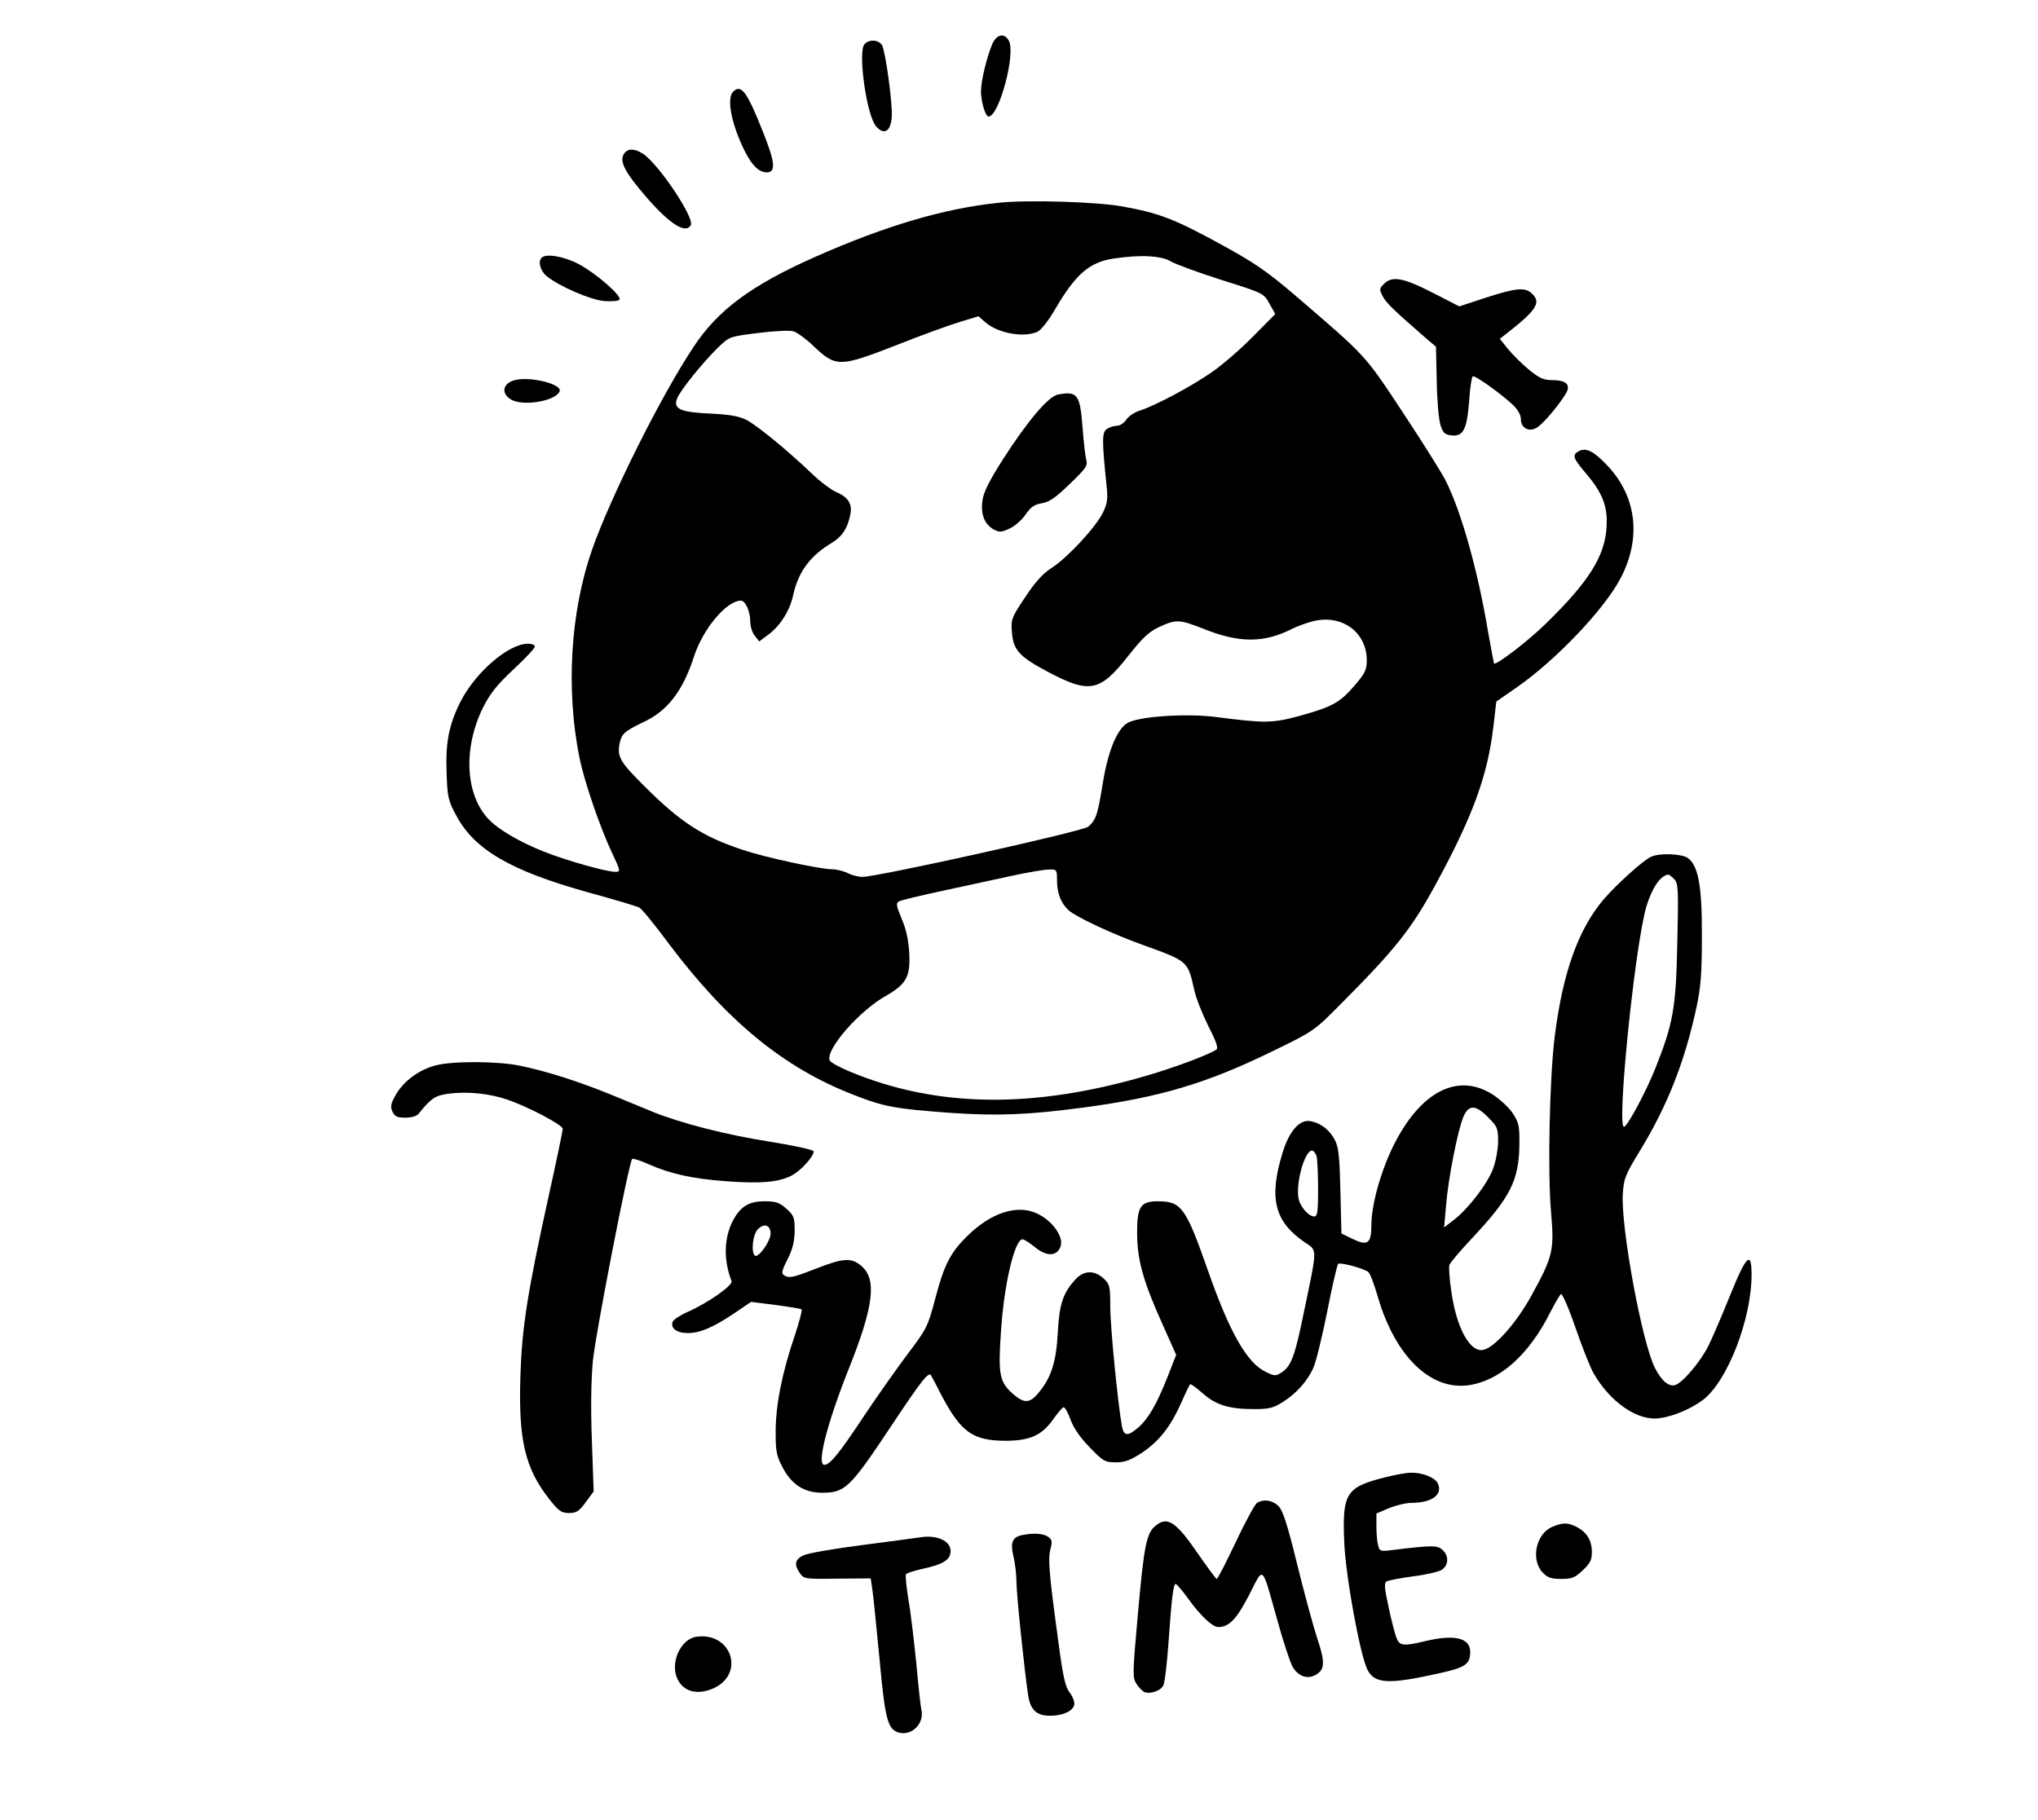
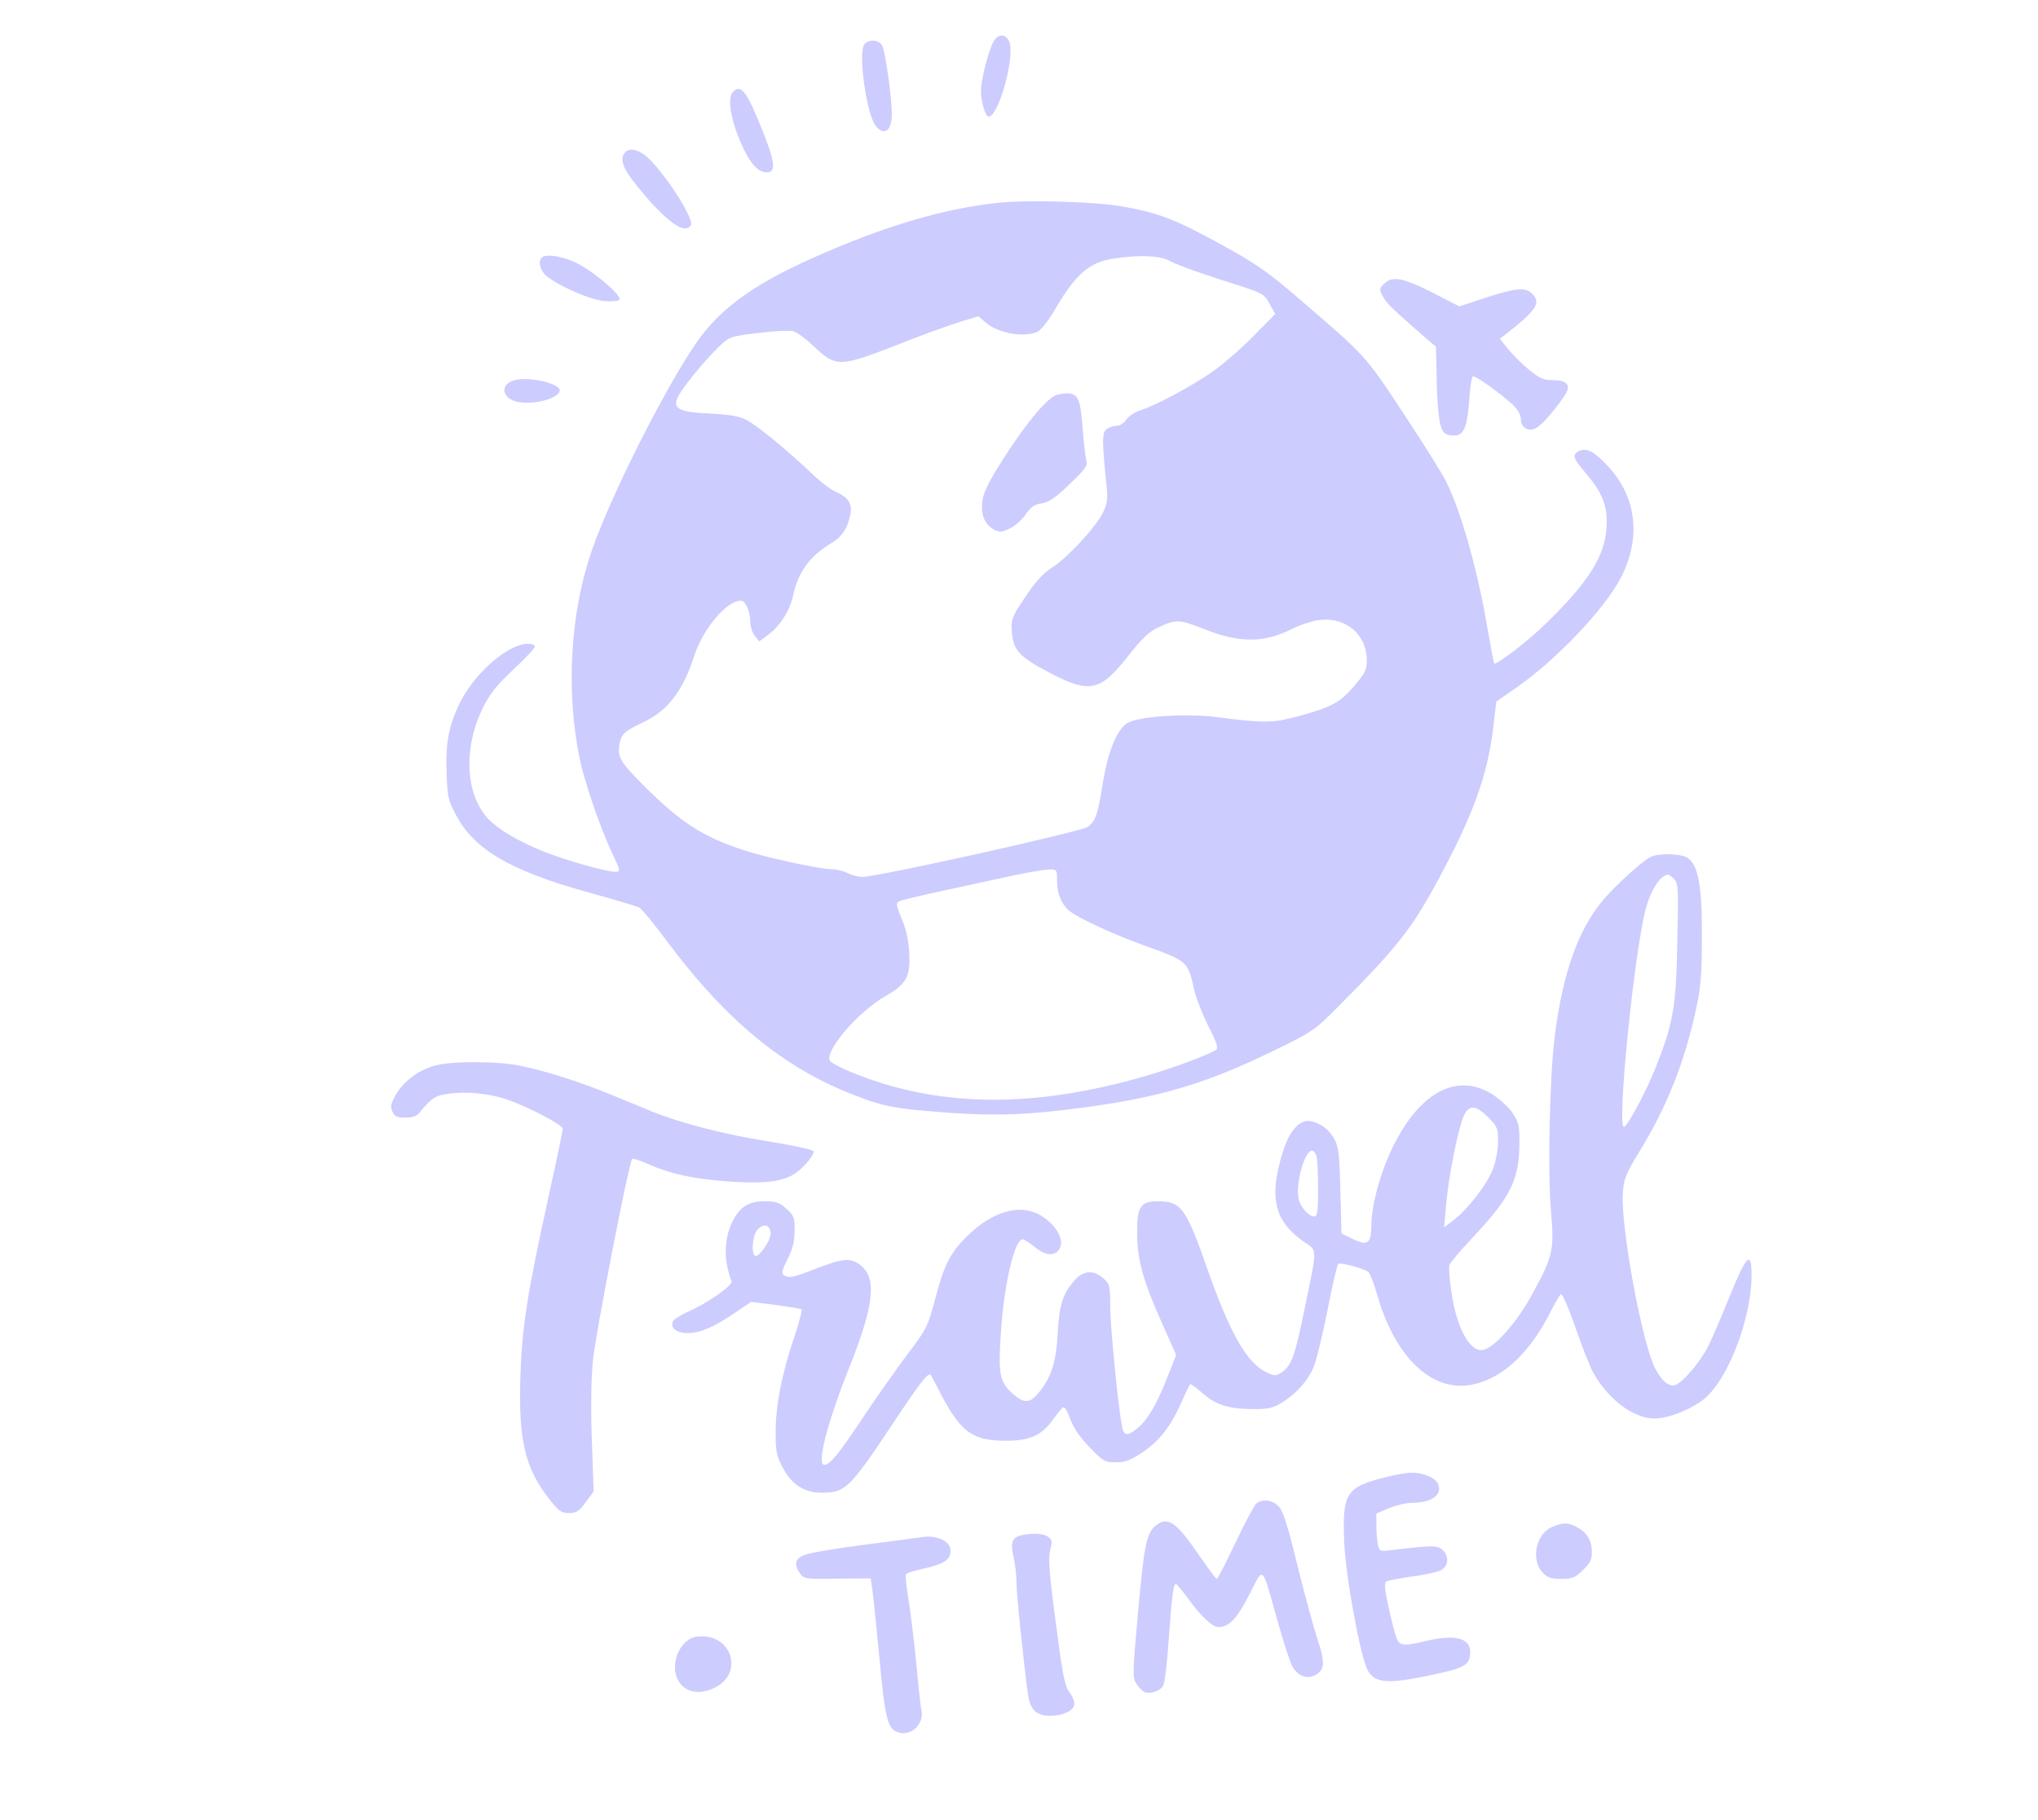
<svg xmlns="http://www.w3.org/2000/svg" version="1.0" width="804pt" height="718pt" viewBox="0 0 804 718" preserveAspectRatio="xMidYMid meet">
-   <g transform="translate(0,718) scale(0.1,-0.1)" fill="#000000" stroke="none">
+   <g transform="translate(0,718) scale(0.1,-0.1)" fill="#ccccff" stroke="none">
    <path d="M3914 7005 c-22 -54 -44 -145 -44 -186 0 -41 18 -99 30 -99 41 0 108 248 80 299 -17 33 -49 26 -66 -14z" />
    <path d="M3410 7005 c-26 -32 9 -281 46 -323 31 -37 58 -21 62 36 4 49 -24 256 -38 283 -13 23 -53 25 -70 4z" />
    <path d="M2892 6818 c-27 -27 -5 -133 47 -236 29 -57 56 -82 86 -82 37 0 33 40 -16 162 -62 156 -85 188 -117 156z" />
    <path d="M2460 6570 c-16 -29 7 -72 90 -168 91 -105 154 -146 175 -111 17 27 -125 240 -188 282 -35 23 -64 22 -77 -3z" />
    <path d="M3940 6380 c-217 -23 -445 -90 -725 -214 -250 -111 -383 -209 -479 -355 -129 -194 -328 -593 -401 -802 -85 -245 -103 -550 -49 -819 19 -93 79 -269 127 -372 36 -76 36 -78 14 -78 -35 0 -195 45 -282 80 -94 37 -179 87 -217 127 -92 96 -102 279 -23 440 28 56 54 89 120 151 47 44 85 84 85 91 0 6 -12 11 -27 11 -77 0 -208 -113 -267 -230 -46 -92 -59 -162 -54 -284 3 -92 7 -107 38 -164 72 -135 215 -218 520 -303 102 -28 193 -55 202 -60 10 -5 62 -69 116 -142 230 -306 454 -490 727 -596 124 -49 167 -56 383 -72 189 -13 309 -8 527 21 299 40 483 94 745 222 165 80 165 81 270 187 220 221 280 298 378 479 142 262 200 420 223 611 l12 103 81 56 c155 108 346 309 409 430 83 158 64 321 -50 443 -54 58 -85 74 -114 59 -28 -15 -24 -27 26 -86 67 -78 88 -132 83 -213 -6 -115 -71 -218 -241 -383 -69 -68 -195 -164 -203 -156 -1 2 -12 60 -24 128 -40 239 -105 471 -167 594 -14 28 -89 148 -167 266 -154 233 -142 220 -426 464 -115 98 -160 129 -303 207 -176 96 -238 119 -377 144 -104 19 -375 27 -490 15z m680 -232 c19 -11 109 -44 200 -73 165 -52 165 -52 188 -93 l23 -41 -88 -89 c-48 -49 -122 -113 -163 -141 -79 -55 -219 -130 -283 -151 -21 -6 -45 -23 -54 -36 -8 -13 -25 -24 -37 -24 -12 0 -30 -6 -40 -13 -19 -14 -19 -45 0 -229 5 -46 2 -66 -15 -101 -28 -57 -139 -177 -201 -217 -36 -23 -66 -56 -106 -117 -54 -81 -56 -86 -52 -139 6 -70 30 -96 146 -157 161 -85 202 -76 313 65 56 71 81 95 122 114 67 31 80 30 172 -6 143 -58 241 -58 353 -1 22 11 61 25 87 31 112 25 207 -46 207 -156 0 -37 -7 -51 -49 -100 -58 -67 -87 -83 -217 -119 -107 -29 -137 -29 -330 -4 -118 15 -310 2 -350 -25 -41 -26 -76 -114 -96 -240 -20 -122 -26 -141 -57 -168 -20 -18 -830 -198 -891 -198 -16 0 -43 7 -58 15 -16 8 -44 15 -61 15 -47 0 -265 47 -351 76 -161 53 -248 110 -391 253 -95 95 -106 114 -97 166 8 39 18 49 93 85 97 45 157 123 202 263 36 108 128 217 184 217 18 0 37 -43 37 -84 0 -19 8 -43 18 -55 l17 -22 35 26 c48 35 86 96 99 156 20 93 67 156 154 208 39 24 60 55 71 108 10 43 -7 71 -54 91 -21 9 -65 42 -97 73 -96 92 -216 190 -258 212 -30 15 -65 21 -140 25 -120 5 -150 18 -134 59 12 32 99 140 162 202 45 43 45 43 157 57 62 8 124 11 139 7 14 -3 52 -31 83 -61 86 -81 101 -81 324 6 98 39 212 80 251 92 l73 22 30 -26 c51 -42 150 -59 203 -35 14 6 45 46 72 93 80 136 134 182 230 196 106 16 188 11 225 -12z m-450 -2443 c0 -49 16 -90 46 -117 31 -27 171 -93 294 -137 177 -64 176 -63 201 -176 7 -33 33 -97 56 -144 33 -64 40 -87 31 -93 -33 -21 -164 -70 -273 -102 -450 -132 -830 -127 -1173 16 -40 17 -76 36 -79 44 -16 43 115 194 221 254 82 47 98 76 93 170 -3 51 -12 94 -30 135 -21 51 -23 61 -11 68 8 5 88 24 177 43 89 19 212 46 272 59 61 13 125 24 143 24 31 1 32 0 32 -44z" />
    <path d="M4173 5623 c-37 -7 -120 -105 -216 -255 -53 -83 -77 -130 -81 -162 -8 -54 7 -94 44 -115 23 -12 30 -12 64 4 21 10 49 35 62 55 20 29 34 39 63 44 29 4 55 22 111 76 65 63 72 72 65 97 -4 16 -10 71 -14 123 -10 134 -20 148 -98 133z" />
    <path d="M2137 6163 c-16 -15 -5 -53 20 -73 53 -42 173 -93 227 -98 30 -2 56 0 60 6 9 15 -92 103 -161 140 -57 30 -129 43 -146 25z" />
    <path d="M5460 6060 c-19 -19 -19 -22 -5 -49 13 -26 40 -52 179 -173 l31 -26 3 -137 c1 -74 8 -152 15 -173 10 -31 17 -37 44 -40 46 -5 60 24 69 136 3 51 10 95 14 97 9 5 107 -65 158 -112 20 -19 32 -41 32 -57 0 -36 34 -53 65 -32 24 16 79 80 110 129 24 37 7 57 -50 57 -35 0 -51 7 -93 41 -28 23 -65 60 -83 82 l-32 40 24 19 c122 95 141 125 101 161 -27 24 -60 21 -179 -17 l-106 -35 -107 55 c-116 59 -158 66 -190 34z" />
    <path d="M2040 5682 c-53 -9 -67 -49 -28 -76 45 -32 183 -9 196 31 8 26 -104 56 -168 45z" />
    <path d="M6515 3800 c-30 -12 -136 -108 -188 -168 -100 -118 -161 -287 -193 -537 -21 -165 -29 -540 -15 -698 13 -152 8 -174 -79 -332 -59 -106 -142 -200 -187 -211 -52 -13 -106 82 -127 227 -8 51 -11 100 -8 108 3 9 44 57 90 106 150 160 184 227 186 366 1 77 -2 89 -26 126 -14 22 -50 55 -79 74 -139 89 -287 11 -393 -204 -50 -102 -86 -233 -86 -313 0 -71 -15 -81 -73 -53 l-45 22 -4 166 c-3 133 -7 173 -21 201 -21 41 -55 68 -96 76 -43 9 -85 -38 -111 -124 -55 -178 -33 -271 86 -353 52 -35 52 -17 -2 -276 -35 -173 -50 -214 -89 -239 -22 -14 -27 -14 -60 2 -75 35 -143 154 -229 399 -88 251 -105 275 -199 275 -68 0 -82 -22 -81 -129 1 -104 24 -187 100 -356 l54 -121 -34 -87 c-43 -109 -77 -167 -117 -201 -40 -34 -56 -33 -63 7 -16 88 -46 392 -46 470 0 82 -2 90 -26 112 -36 34 -78 33 -111 -3 -49 -53 -64 -97 -70 -210 -6 -116 -26 -179 -77 -239 -34 -41 -56 -41 -100 -3 -53 47 -59 76 -47 248 12 185 54 362 85 362 6 0 28 -14 49 -31 46 -38 87 -37 101 3 13 37 -31 100 -91 129 -79 38 -183 5 -278 -89 -66 -65 -91 -114 -125 -245 -30 -112 -33 -119 -111 -222 -44 -59 -121 -168 -171 -243 -98 -148 -134 -192 -156 -192 -31 0 10 161 96 378 99 247 112 355 50 407 -39 33 -69 32 -177 -10 -95 -37 -108 -40 -129 -26 -10 6 -7 20 15 62 20 40 27 69 28 112 0 54 -3 61 -33 88 -27 24 -41 29 -86 29 -62 0 -96 -21 -126 -79 -34 -68 -36 -153 -4 -236 7 -16 -93 -86 -172 -121 -30 -13 -57 -31 -60 -39 -10 -26 16 -45 60 -45 49 0 103 24 187 81 l62 42 96 -12 c53 -7 99 -15 103 -17 4 -2 -9 -50 -27 -105 -50 -146 -75 -275 -75 -378 0 -78 3 -95 28 -142 35 -67 85 -99 155 -99 91 0 110 18 274 265 119 179 147 214 156 198 3 -5 22 -40 41 -78 77 -146 123 -179 251 -180 98 0 145 21 190 85 17 24 35 45 40 47 6 2 18 -20 28 -48 13 -35 38 -71 76 -110 53 -55 60 -59 103 -59 37 0 57 8 105 39 67 46 110 100 154 198 16 37 32 69 34 71 2 3 25 -14 50 -36 52 -46 104 -62 202 -62 59 0 76 4 114 28 55 35 99 85 121 137 10 22 34 121 54 220 19 99 39 183 43 188 7 7 95 -16 118 -31 7 -4 24 -48 38 -97 68 -235 207 -371 357 -351 124 17 239 119 324 288 18 36 38 69 42 72 5 3 31 -56 57 -132 26 -75 58 -157 72 -181 66 -115 175 -189 259 -177 55 7 125 37 172 72 97 74 192 319 192 495 0 96 -21 76 -85 -83 -32 -79 -70 -168 -85 -198 -32 -64 -102 -146 -131 -155 -25 -8 -54 16 -80 67 -51 99 -135 556 -127 687 4 60 9 75 68 171 108 177 176 350 222 562 18 84 22 137 22 283 1 199 -14 280 -56 310 -24 16 -109 20 -143 5z m90 -89 c16 -18 17 -40 12 -253 -5 -255 -16 -317 -88 -497 -34 -85 -104 -217 -121 -227 -33 -21 41 711 87 869 22 73 55 122 86 126 3 1 14 -8 24 -18z m-734 -940 c36 -36 39 -43 39 -94 0 -32 -9 -80 -20 -109 -22 -60 -99 -159 -155 -202 l-38 -29 8 88 c8 104 46 295 68 348 21 49 48 49 98 -2z m-677 -153 c3 -13 6 -71 6 -130 0 -89 -3 -108 -15 -108 -21 0 -53 35 -61 66 -15 58 22 194 52 194 6 0 14 -10 18 -22z m-2154 -306 c0 -29 -47 -95 -61 -87 -17 11 -10 84 11 105 25 25 50 16 50 -18z" />
    <path d="M1718 2976 c-65 -17 -124 -61 -155 -113 -21 -37 -24 -48 -15 -69 10 -20 19 -24 51 -24 25 0 45 6 53 16 50 62 65 72 122 79 71 9 159 0 228 -24 84 -29 218 -100 218 -115 0 -8 -25 -128 -56 -268 -84 -381 -105 -518 -111 -708 -8 -253 18 -364 116 -488 36 -45 46 -52 76 -52 29 0 40 7 66 43 l31 42 -7 200 c-5 129 -3 241 4 316 11 110 142 783 155 796 3 3 32 -6 63 -20 87 -39 175 -58 308 -68 138 -10 205 -4 257 22 36 18 88 75 88 96 0 6 -78 23 -172 38 -172 27 -349 72 -463 118 -33 14 -110 45 -170 70 -126 51 -248 90 -354 112 -87 18 -267 19 -333 1z" />
    <path d="M5465 1351 c-155 -39 -170 -62 -162 -256 6 -137 63 -448 92 -504 28 -55 84 -58 280 -14 106 23 125 36 125 85 0 55 -61 70 -175 43 -88 -21 -104 -20 -116 13 -6 15 -20 69 -31 121 -16 72 -18 95 -8 101 7 4 53 13 104 20 50 6 101 18 114 26 27 18 29 55 2 79 -20 18 -42 18 -196 -1 -48 -6 -51 -5 -57 17 -4 13 -7 47 -7 75 l0 52 49 21 c27 11 67 21 89 21 82 0 127 34 103 79 -12 22 -61 41 -105 40 -17 0 -62 -8 -101 -18z" />
    <path d="M4959 1250 c-8 -5 -46 -74 -84 -155 -38 -80 -71 -145 -75 -145 -3 0 -37 46 -75 101 -83 121 -118 146 -162 112 -40 -29 -49 -73 -74 -352 -21 -237 -22 -250 -5 -276 9 -14 24 -29 32 -32 22 -8 62 5 73 26 6 10 15 87 21 172 12 173 19 229 28 229 4 0 27 -27 51 -60 48 -67 95 -110 117 -110 43 0 73 32 122 127 59 115 48 124 112 -103 23 -83 50 -165 60 -182 24 -39 61 -50 95 -28 32 21 32 51 1 143 -13 39 -48 167 -77 284 -40 164 -58 219 -75 236 -24 24 -58 29 -85 13z" />
    <path d="M6123 1155 c-63 -27 -85 -128 -38 -179 20 -21 33 -26 74 -26 43 0 55 5 85 34 29 27 36 41 36 72 0 46 -20 78 -60 99 -35 18 -55 18 -97 0z" />
    <path d="M4033 1123 c-39 -8 -48 -28 -35 -84 7 -28 12 -74 12 -102 0 -47 30 -337 46 -446 9 -58 33 -81 87 -81 50 0 91 19 95 44 2 10 -6 32 -19 49 -19 26 -27 67 -54 275 -26 194 -30 253 -22 285 9 34 8 42 -8 53 -18 13 -56 16 -102 7z" />
    <path d="M3630 1114 c-14 -2 -115 -16 -225 -30 -110 -14 -215 -32 -232 -40 -37 -15 -42 -37 -17 -72 15 -22 21 -23 147 -21 l132 1 7 -48 c4 -27 16 -150 28 -273 22 -238 32 -276 78 -288 51 -12 99 38 87 90 -3 12 -12 94 -20 182 -9 88 -22 202 -31 252 -8 51 -13 96 -10 101 3 5 31 14 63 21 86 19 113 36 113 72 0 39 -55 64 -120 53z" />
    <path d="M2749 722 c-65 -8 -108 -106 -75 -170 25 -48 79 -61 140 -34 126 56 73 222 -65 204z" />
  </g>
</svg>
